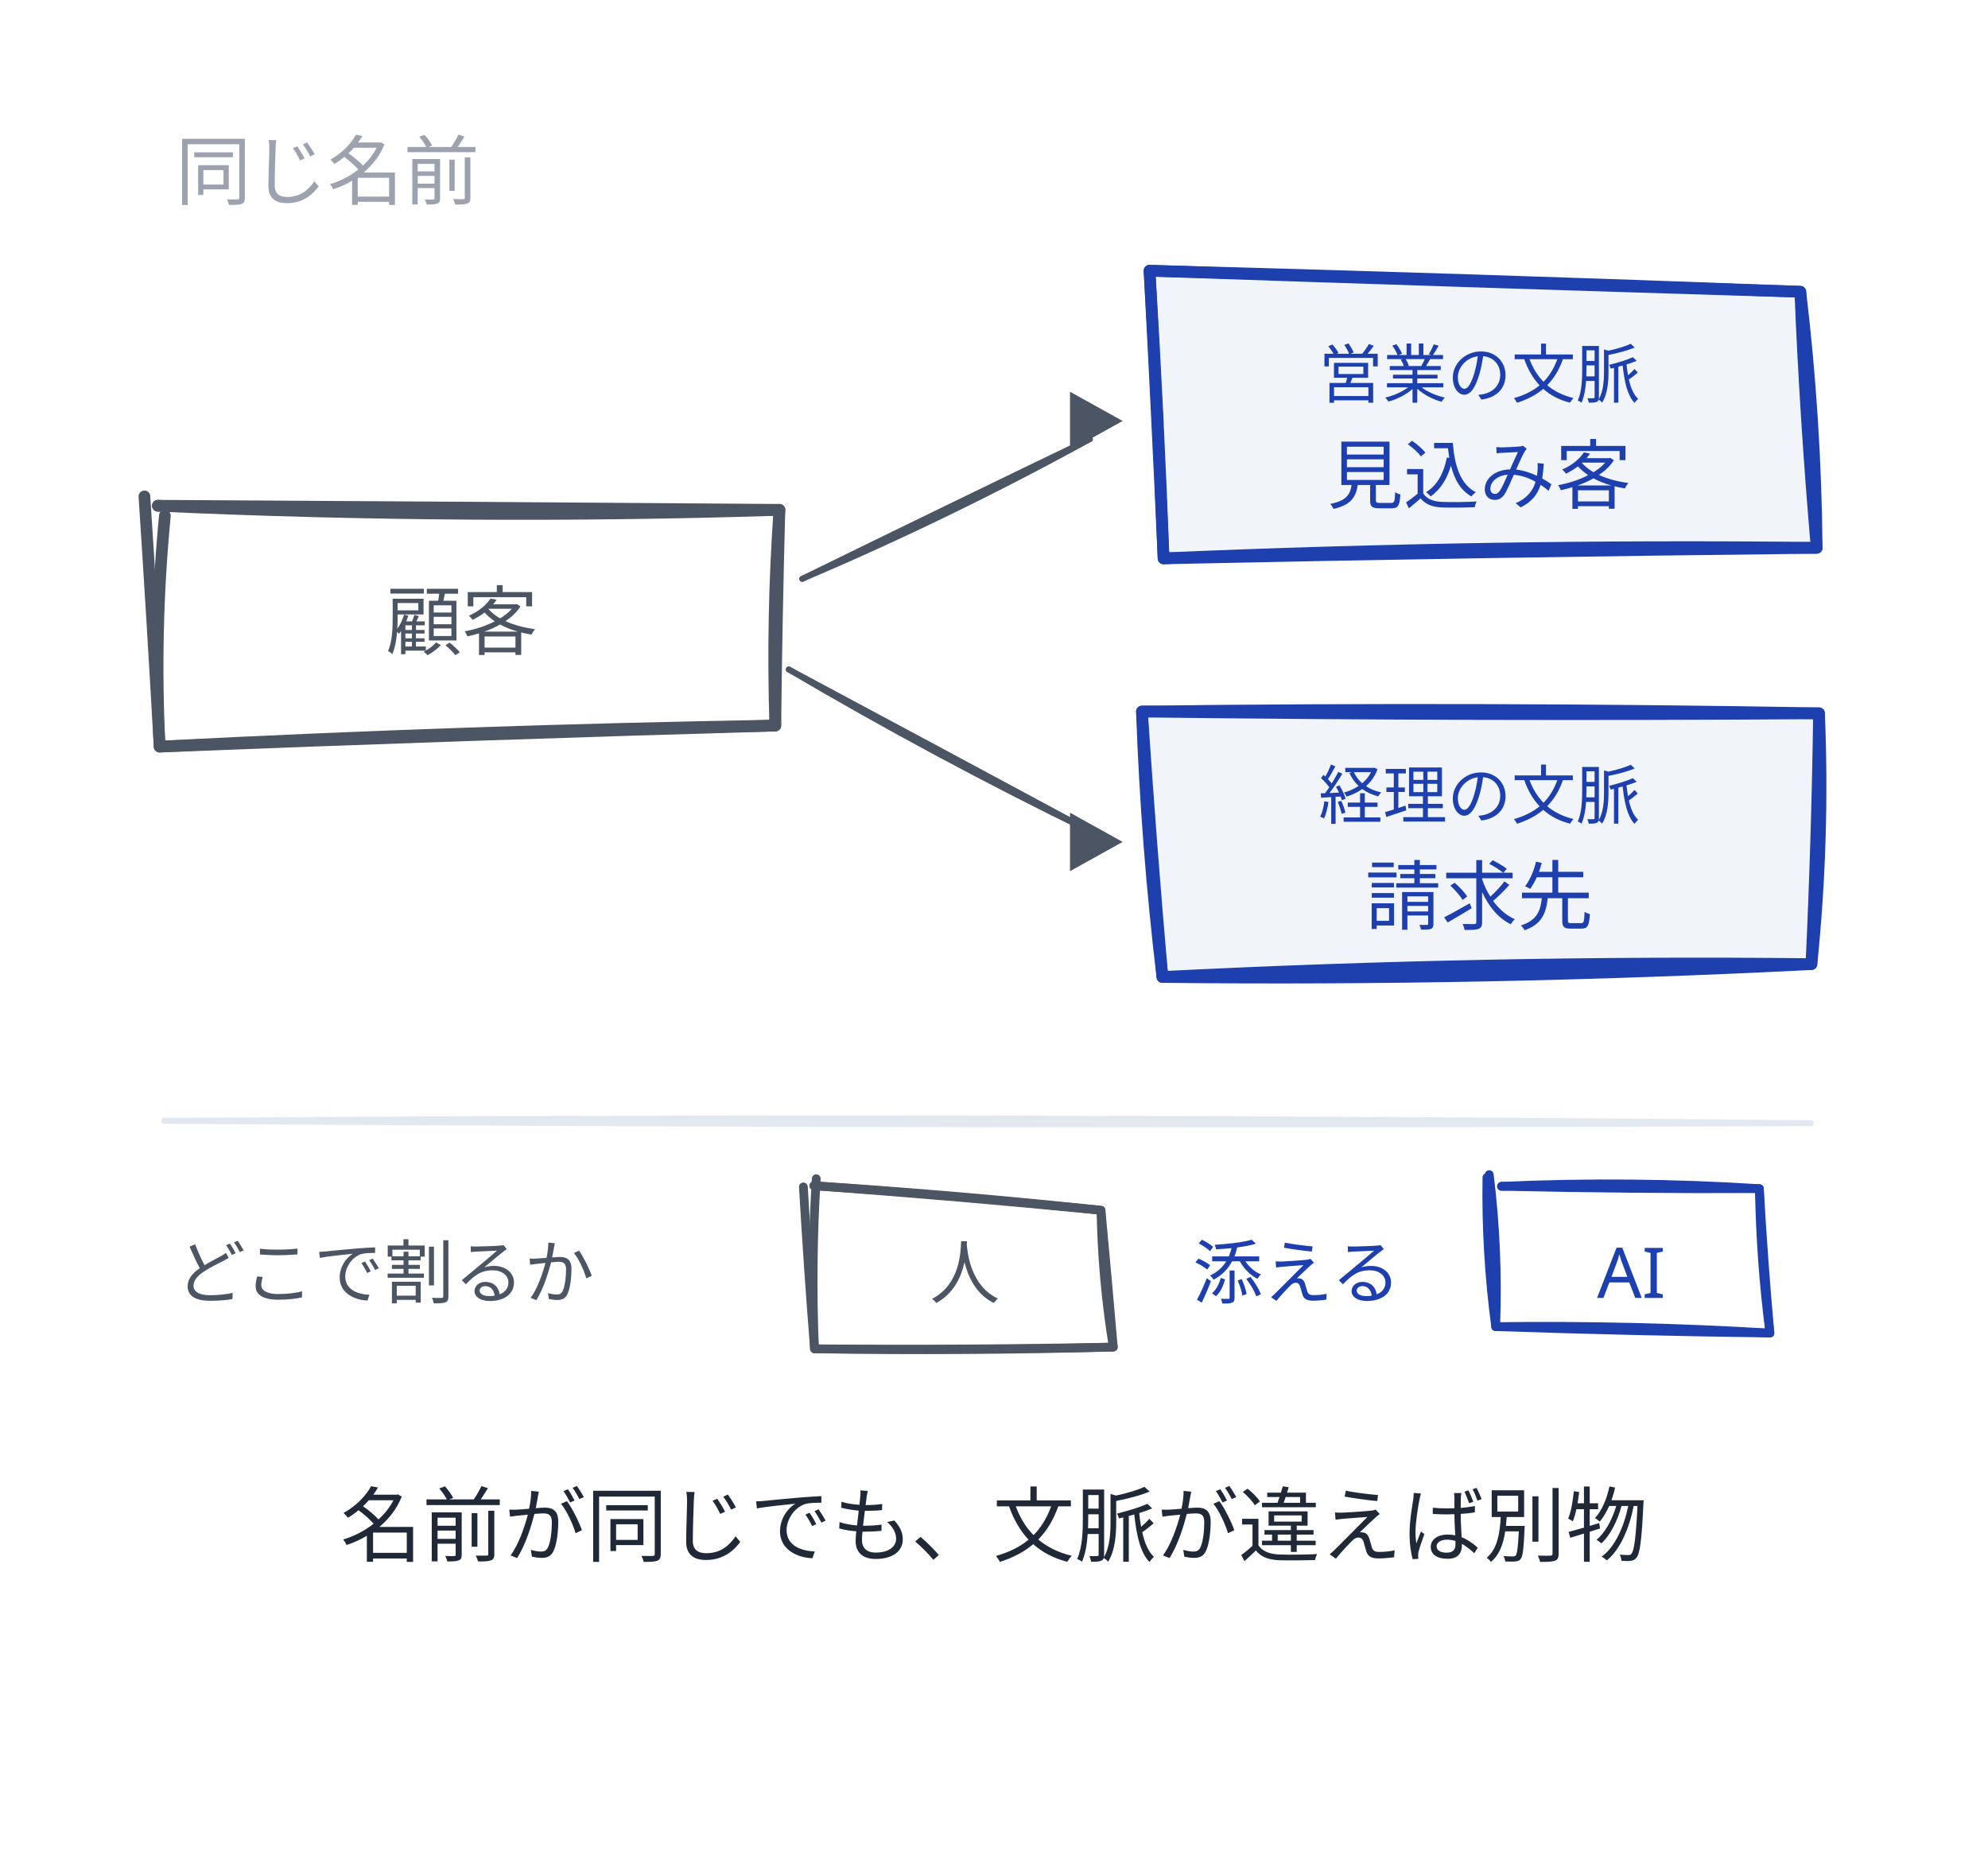
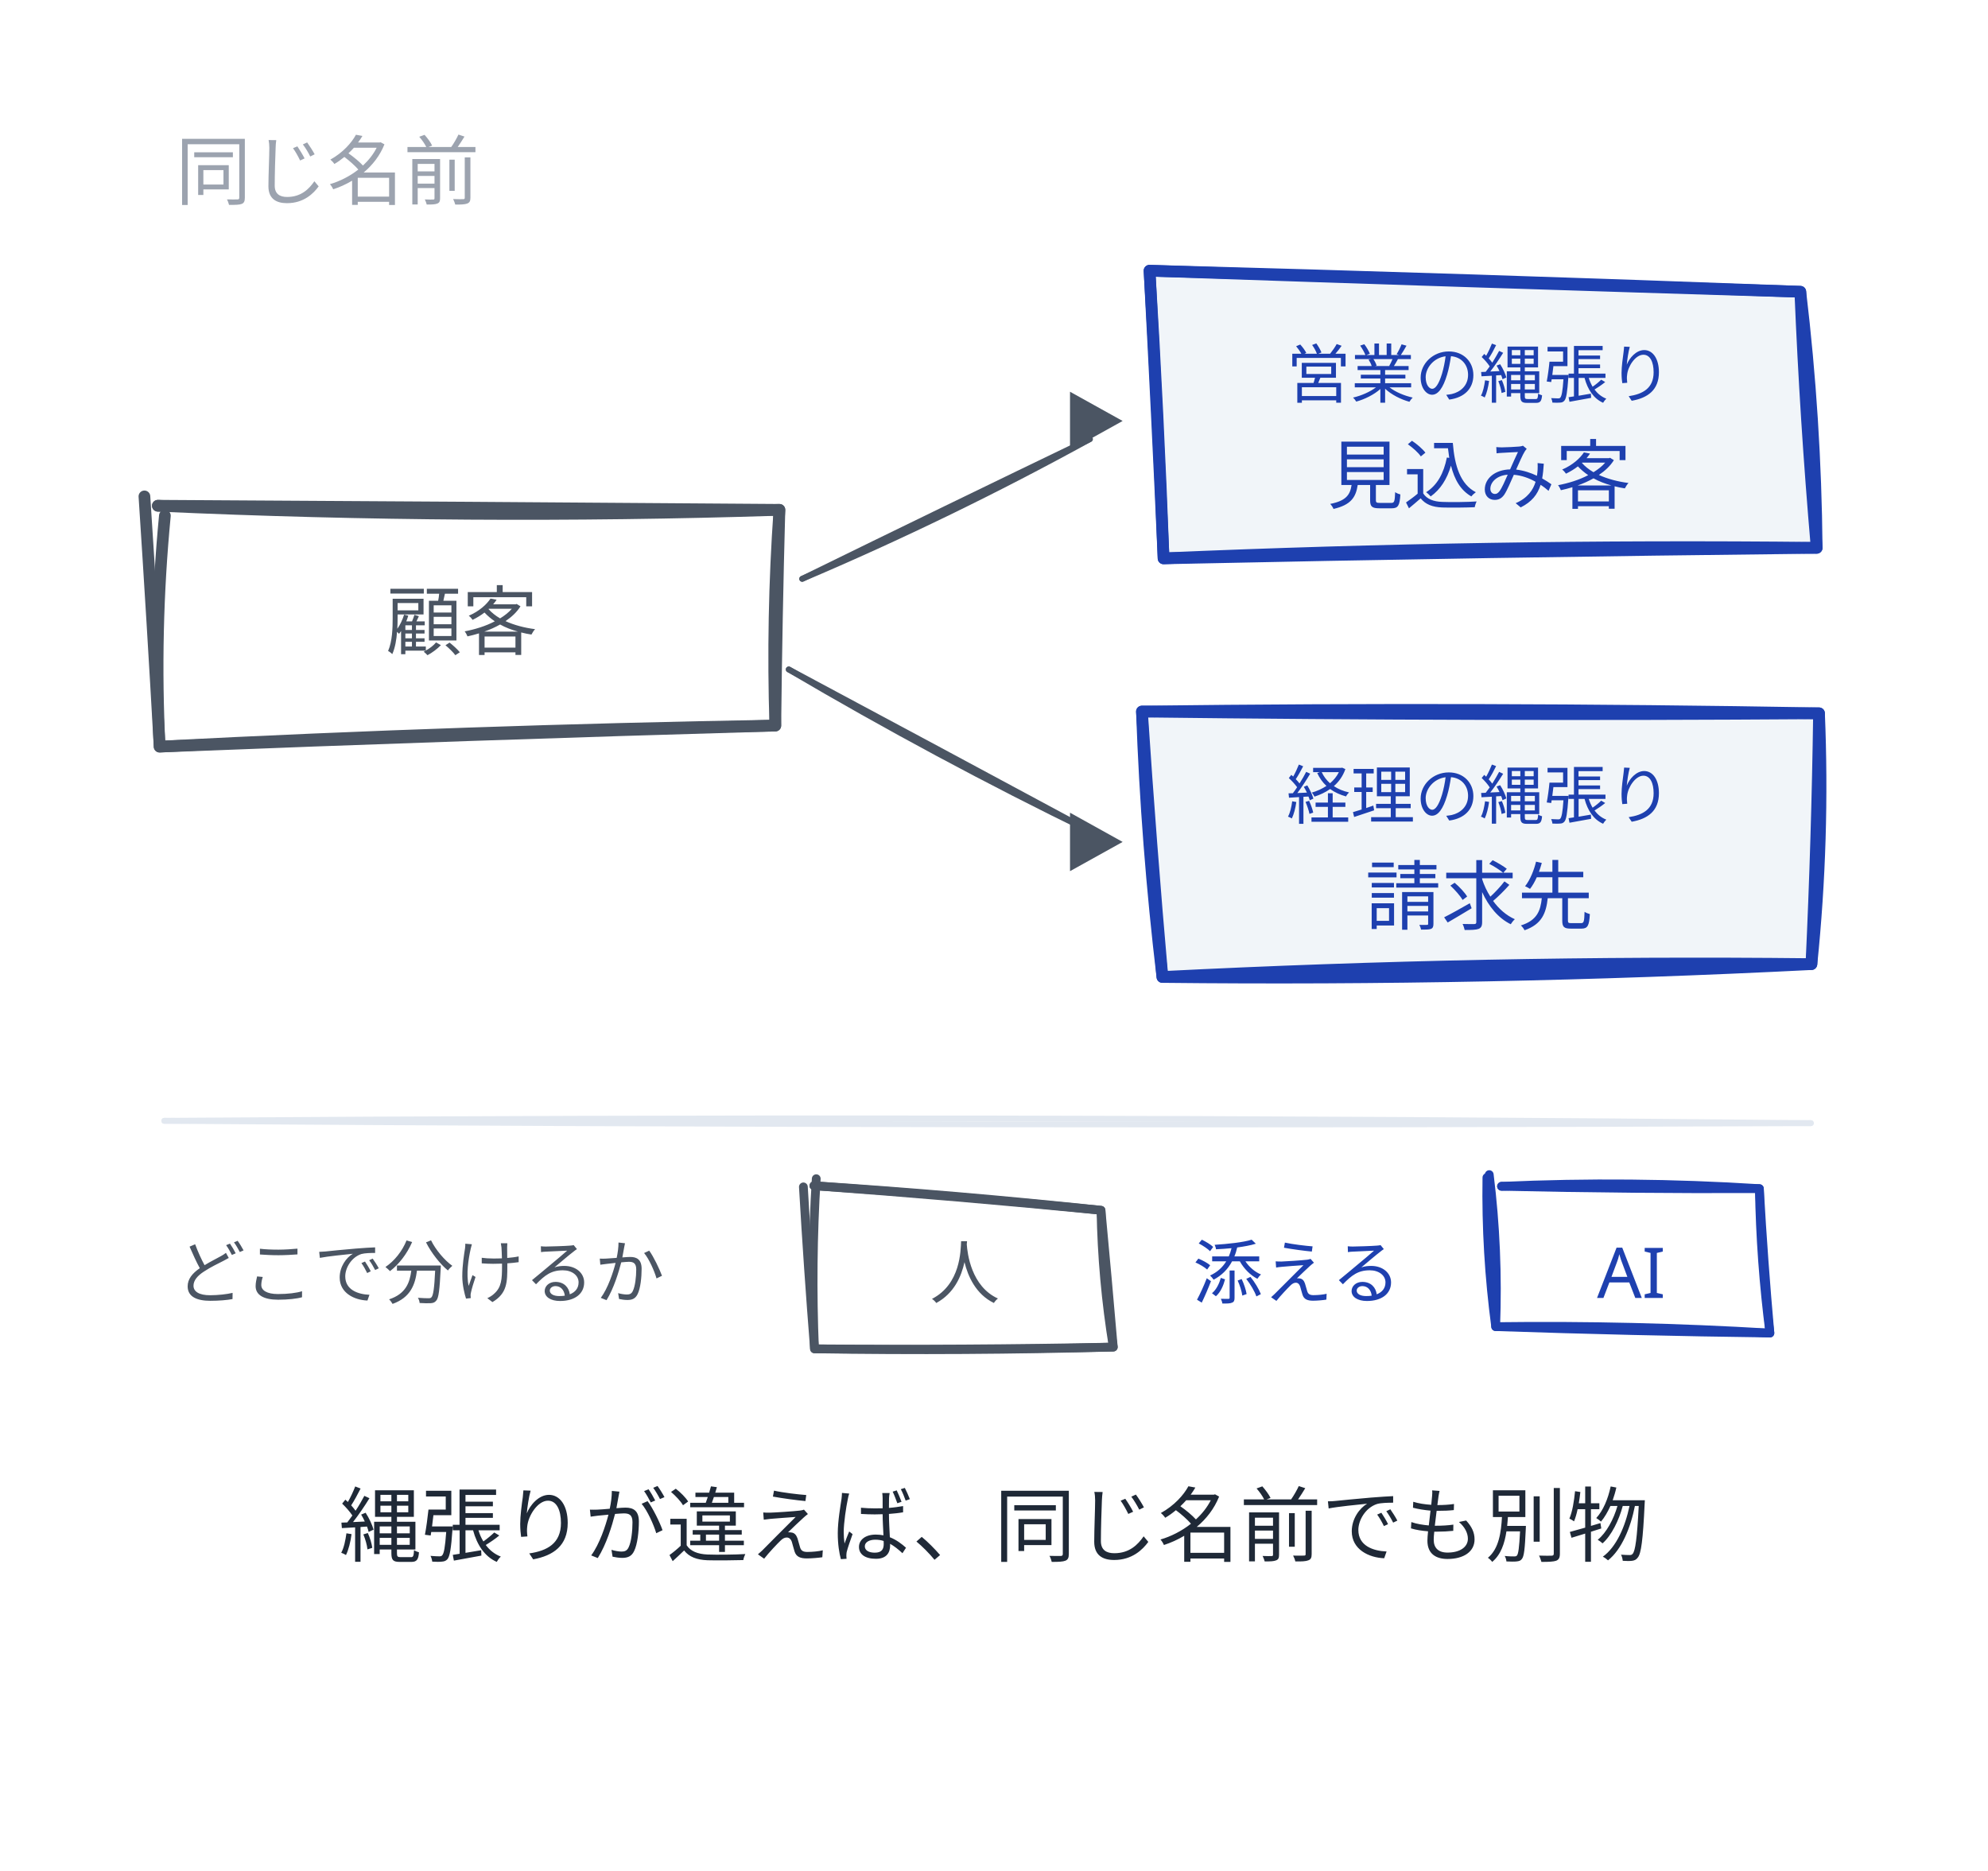
<svg xmlns="http://www.w3.org/2000/svg" width="340" height="320" viewBox="0 0 340 320" preserveAspectRatio="xMidYMid meet">
  <text x="30" y="34" font-family="sans-serif" font-size="13" fill="#9CA3AF">同じ名前</text>
  <path d="M27 86.5 Q80.1 88.9 133.3 87.2 Q132.8 105.6 132.6 124.1 Q79.9 125.6 27.3 127.7 Q26.1 106.3 24.7 84.9" fill="none" stroke="#4B5563" stroke-width="2" stroke-linejoin="round" stroke-linecap="round" />
  <path d="M27 86.5 Q80.1 86.8 133.3 87.2 Q132 105.6 132.6 124.1 Q79.9 125 27.3 127.7 Q26.3 107.9 28.2 88.2" fill="none" stroke="#4B5563" stroke-width="2" stroke-linejoin="round" stroke-linecap="round" />
  <text x="79" y="111" text-anchor="middle" font-family="sans-serif" font-size="13" fill="#4B5563">顧客</text>
  <path d="M137.2 99 Q162.4 88.3 186.4 75.1" fill="none" stroke="#4B5563" stroke-width="1" stroke-linejoin="round" stroke-linecap="round" />
  <path d="M137.2 99 Q161.7 87 186.4 75.1" fill="none" stroke="#4B5563" stroke-width="1" stroke-linejoin="round" stroke-linecap="round" />
  <path d="M192 72 l-9 -5 l0 10 z" fill="#4B5563" />
  <path d="M134.9 114.5 Q160.7 128.3 186.5 142.2" fill="none" stroke="#4B5563" stroke-width="1" stroke-linejoin="round" stroke-linecap="round" />
  <path d="M134.9 114.5 Q160.2 129.4 186.5 142.2" fill="none" stroke="#4B5563" stroke-width="1" stroke-linejoin="round" stroke-linecap="round" />
  <path d="M192 144 l-9 -5 l0 10 z" fill="#4B5563" />
  <path d="M196.6 46.3 Q252.2 47.8 307.9 49.9 Q310.5 71.7 310.7 93.7 Q254.8 93.1 199 95.5 Q198.1 70.9 196.6 46.3 Z" fill="#F1F5F9" stroke="#1E40AF" stroke-width="2" stroke-linejoin="round" stroke-linecap="round" />
  <path d="M196.6 46.3 Q252.2 48.2 307.9 49.9 Q308.8 71.8 310.7 93.7 Q254.9 94.3 199 95.5 Q197.9 70.9 196.6 46.3 Z" fill="none" stroke="#1E40AF" stroke-width="2" stroke-linejoin="round" stroke-linecap="round" />
-   <text x="253" y="68" text-anchor="middle" font-family="sans-serif" font-size="11" fill="#1E40AF">営業の文脈</text>
+   <text x="253" y="68" text-anchor="middle" font-family="sans-serif" font-size="11" fill="#1E40AF">営業の縄張り</text>
  <text x="253" y="86" text-anchor="middle" font-family="sans-serif" font-size="13" fill="#1E40AF">見込み客</text>
  <path d="M195.3 121.7 Q253.2 121 311.1 122 Q310.8 143.5 309.8 164.9 Q254.3 164.3 198.8 167.1 Q196.1 144.5 195.3 121.7 Z" fill="#F1F5F9" stroke="#1E40AF" stroke-width="2" stroke-linejoin="round" stroke-linecap="round" />
  <path d="M195.3 121.7 Q253.2 122.4 311.1 122 Q312 143.5 309.8 164.9 Q254.3 167.7 198.8 167.1 Q196.8 144.4 195.3 121.7 Z" fill="none" stroke="#1E40AF" stroke-width="2" stroke-linejoin="round" stroke-linecap="round" />
-   <text x="253" y="140" text-anchor="middle" font-family="sans-serif" font-size="11" fill="#1E40AF">経理の文脈</text>
+   <text x="253" y="140" text-anchor="middle" font-family="sans-serif" font-size="11" fill="#1E40AF">経理の縄張り</text>
  <text x="253" y="158" text-anchor="middle" font-family="sans-serif" font-size="13" fill="#1E40AF">請求先</text>
  <path d="M28.1 191.7 Q168.9 192.7 309.7 192.1" fill="none" stroke="#E2E8F0" stroke-width="1" stroke-linejoin="round" stroke-linecap="round" />
  <path d="M28.1 191.7 Q168.9 190.7 309.7 192.1" fill="none" stroke="#E2E8F0" stroke-width="1" stroke-linejoin="round" stroke-linecap="round" />
-   <text x="30" y="222" font-family="sans-serif" font-size="12" fill="#4B5563">どこで割るか</text>
+   <text x="30" y="222" font-family="sans-serif" font-size="12" fill="#4B5563">どこで分けるか</text>
  <path d="M139.2 202.8 Q163.8 204.6 188.3 207 Q188.5 218.8 190.4 230.4 Q164.9 230.9 139.3 230.7 Q138.7 216.1 139.6 201.6" fill="none" stroke="#4B5563" stroke-width="1.5" stroke-linejoin="round" stroke-linecap="round" />
  <path d="M139.2 202.8 Q163.8 204.4 188.3 207 Q189.4 218.7 190.4 230.4 Q164.9 231.1 139.3 230.7 Q138.2 216.9 137.4 203" fill="none" stroke="#4B5563" stroke-width="1.5" stroke-linejoin="round" stroke-linecap="round" />
  <text x="165" y="222" text-anchor="middle" font-family="sans-serif" font-size="12" fill="#4B5563">人</text>
  <text x="204" y="222" font-family="sans-serif" font-size="12" fill="#1E40AF">添える</text>
  <path d="M256.8 202.9 Q278.8 203.4 300.9 203.3 Q301.1 215.7 302.7 228 Q279.3 226.6 255.8 226.9 Q256.3 213.8 254.7 200.9" fill="none" stroke="#1E40AF" stroke-width="1.5" stroke-linejoin="round" stroke-linecap="round" />
  <path d="M256.8 202.9 Q278.9 201.9 300.9 203.3 Q301.6 215.7 302.7 228 Q279.2 227.7 255.8 226.9 Q254.1 214.2 254.3 201.4" fill="none" stroke="#1E40AF" stroke-width="1.5" stroke-linejoin="round" stroke-linecap="round" />
  <text x="279" y="222" text-anchor="middle" font-family="sans-serif" font-size="12" fill="#1E40AF">AI</text>
-   <text x="170" y="266" text-anchor="middle" font-family="sans-serif" font-size="14" fill="#1F2937">名前が同じでも、文脈が違えば別物</text>
+   <text x="170" y="266" text-anchor="middle" font-family="sans-serif" font-size="14" fill="#1F2937">縄張りが違えば、同じ名前でも別物</text>
</svg>
